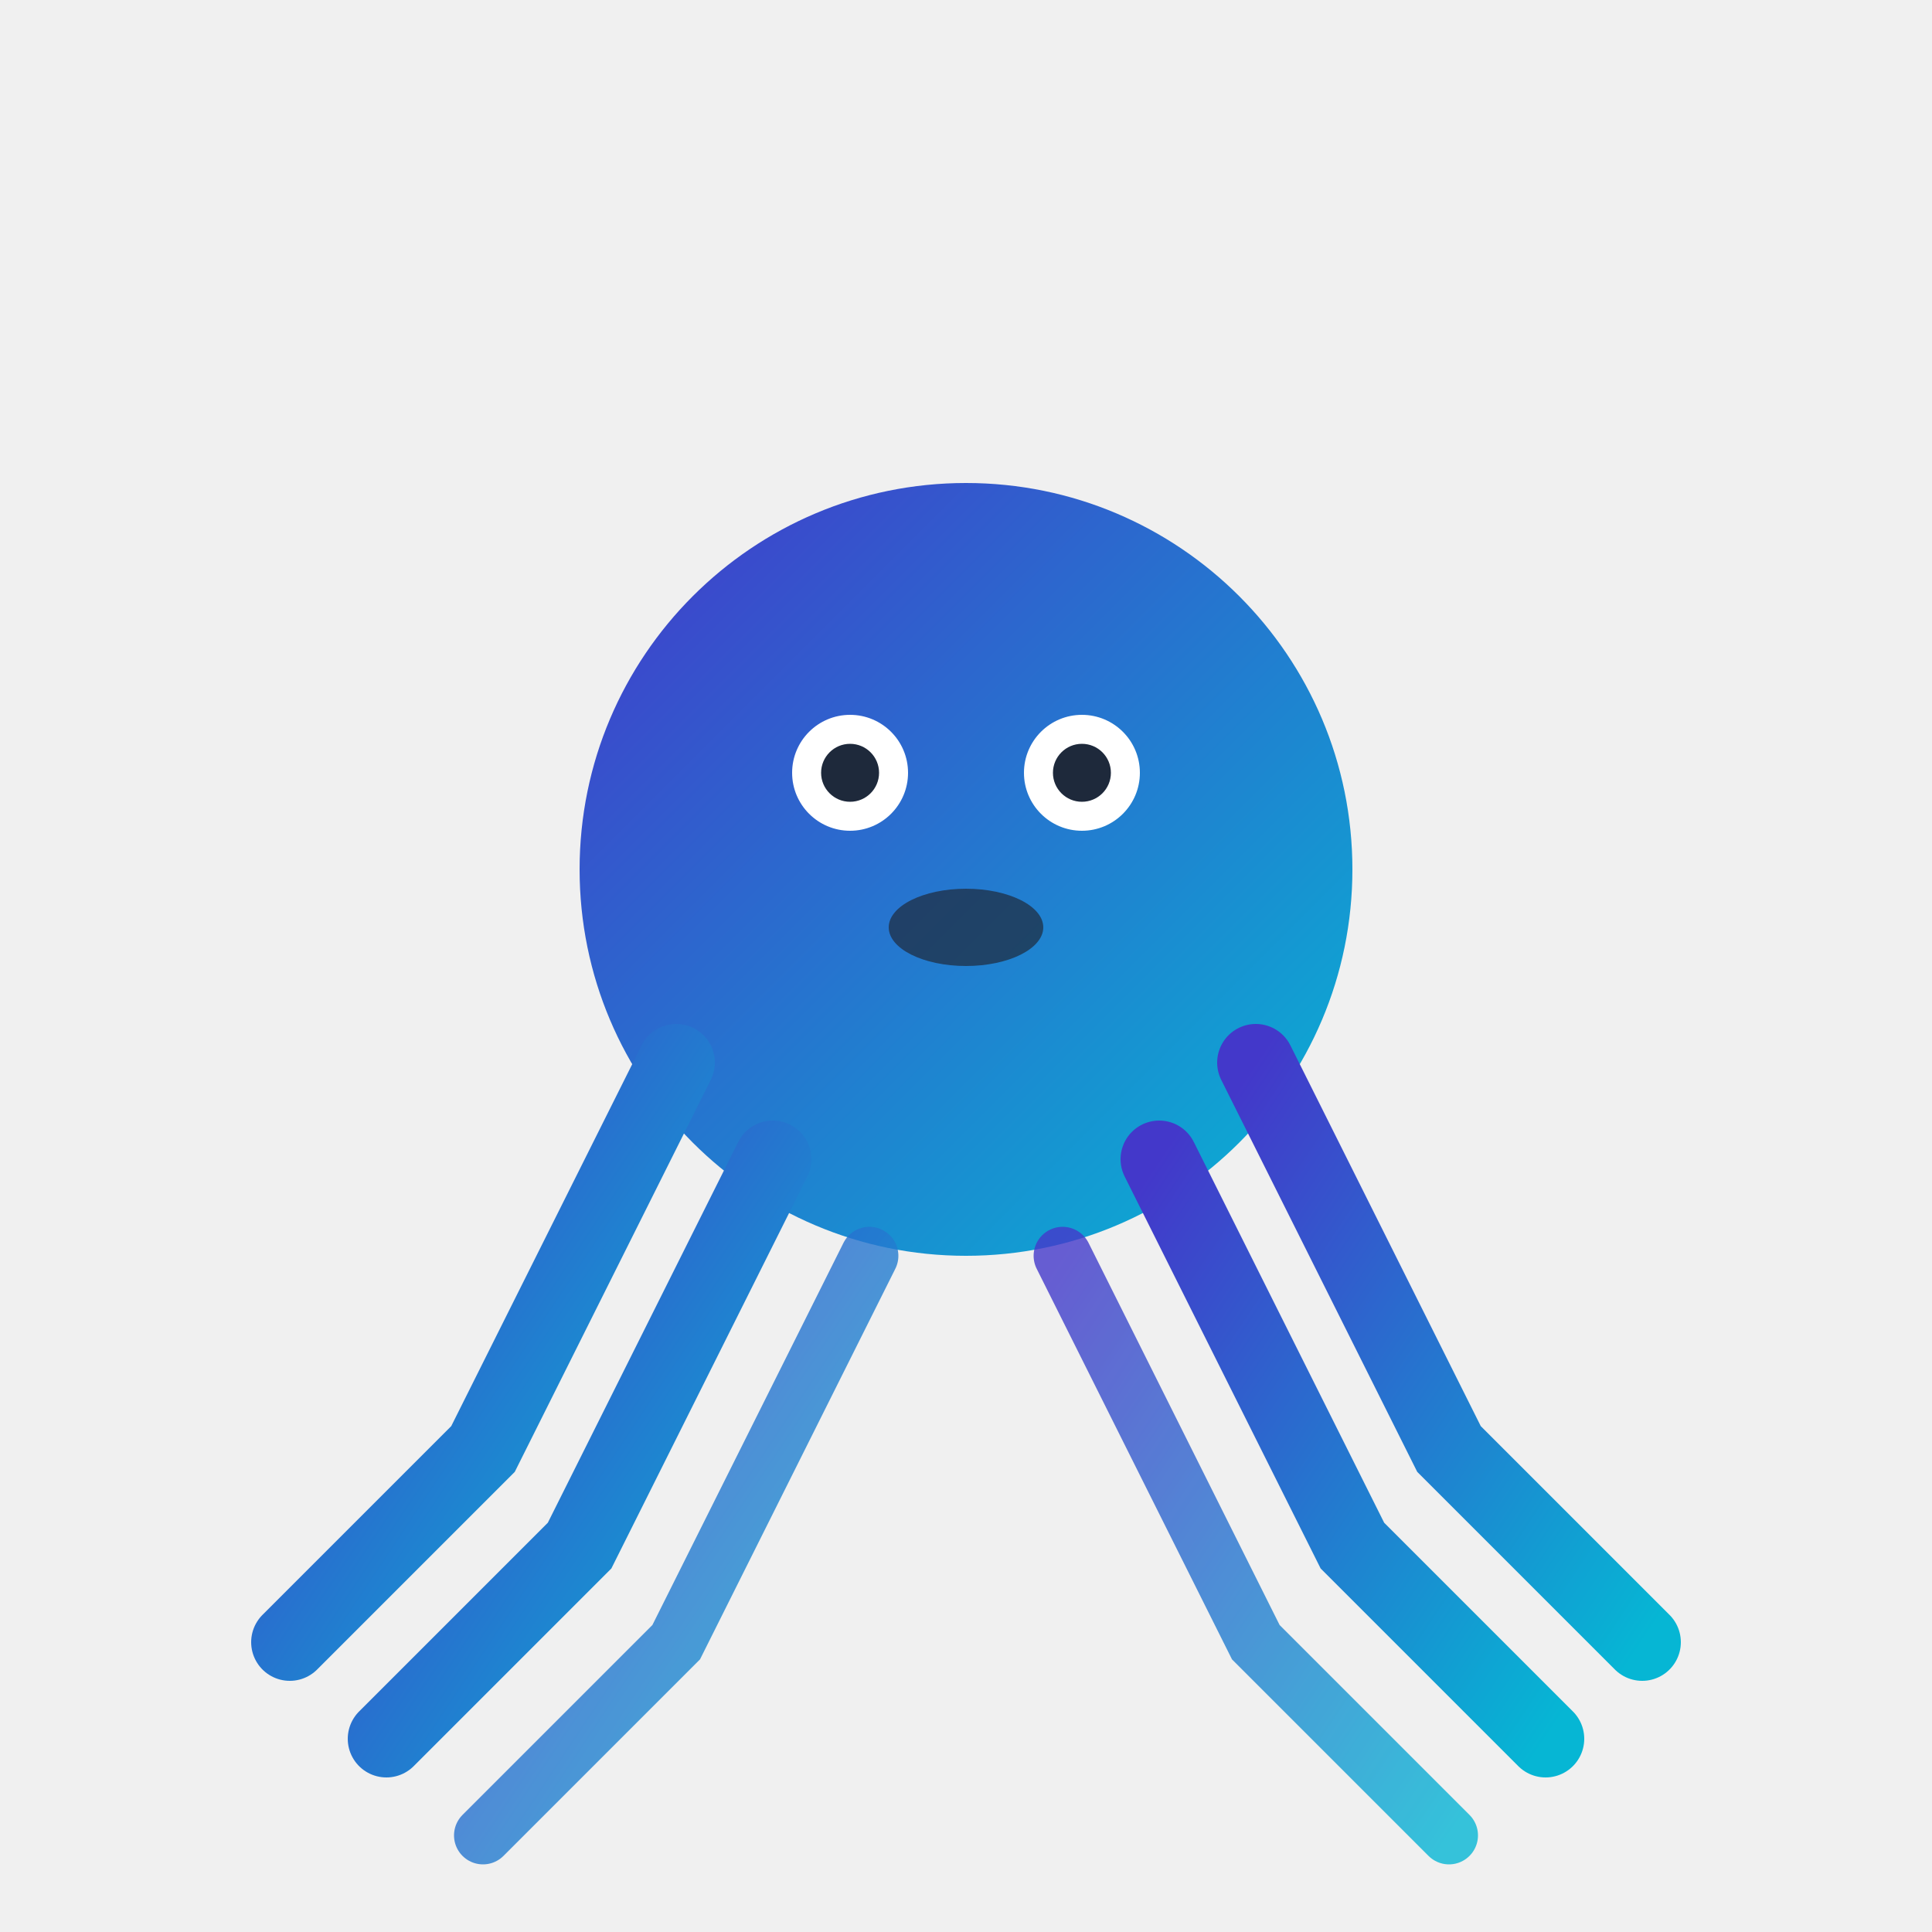
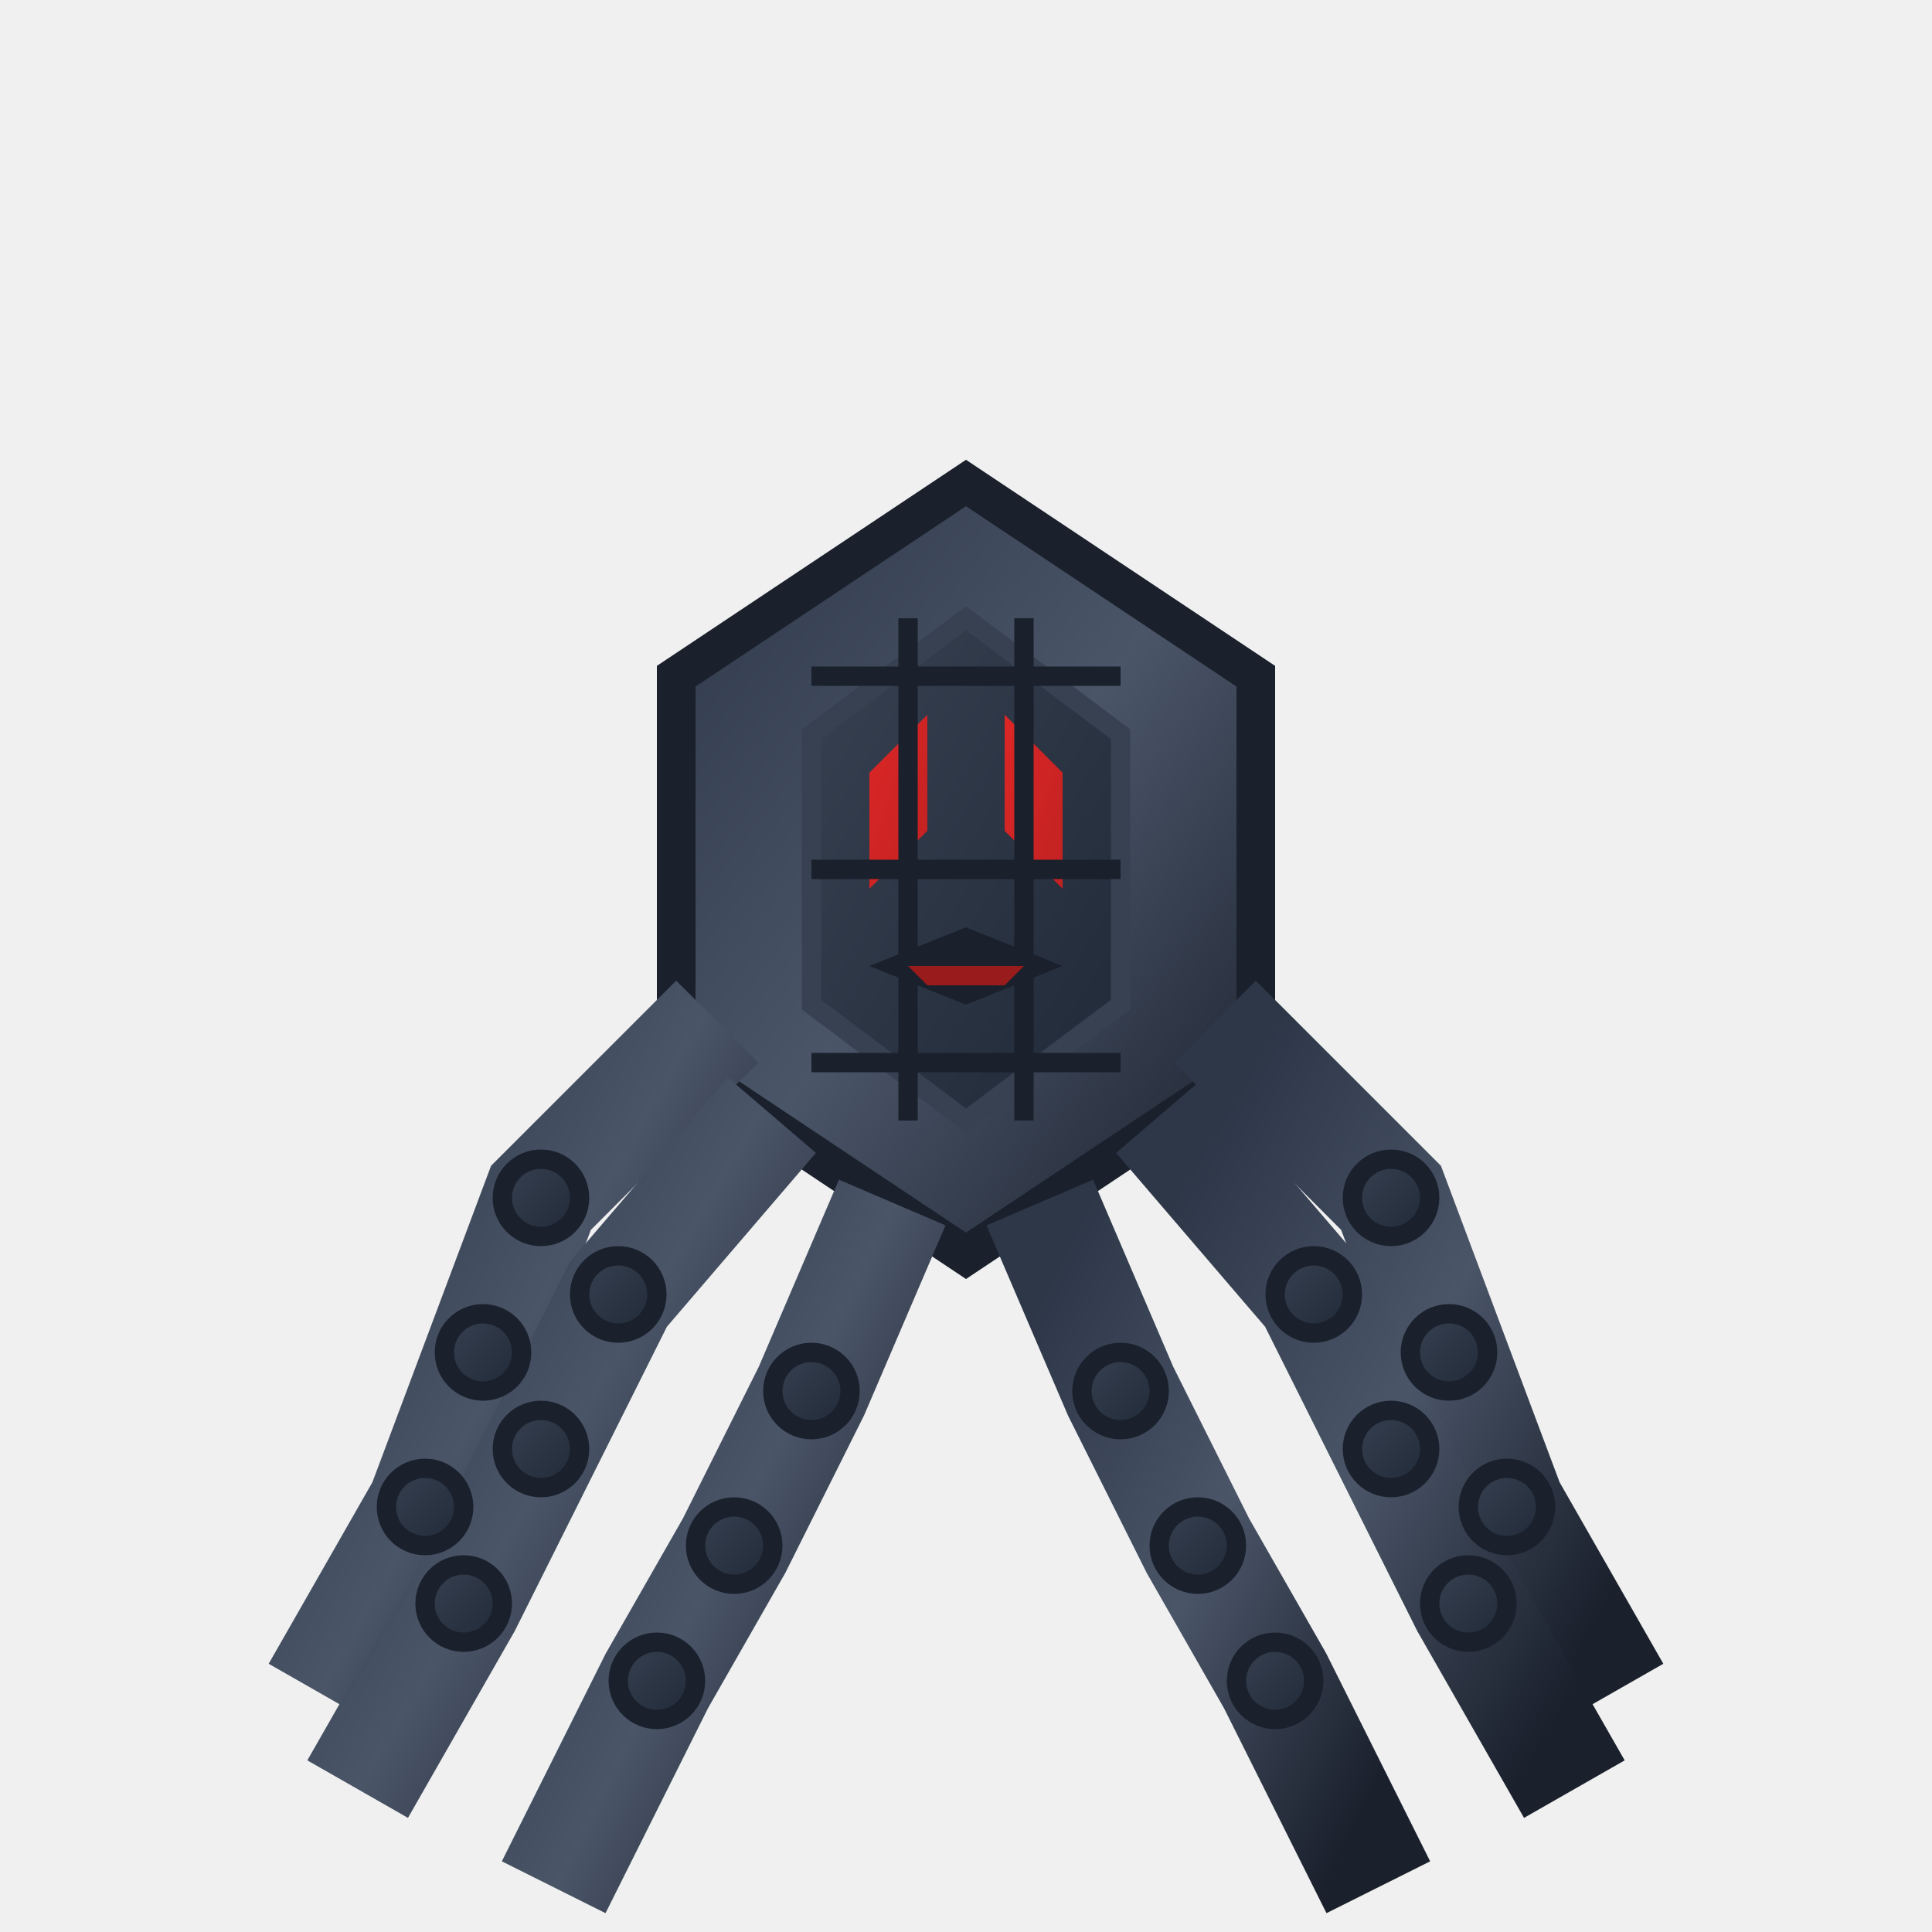
<svg xmlns="http://www.w3.org/2000/svg" viewBox="0 0 100 100">
  <defs>
-     <linearGradient id="krakenGradient" x1="0%" y1="0%" x2="100%" y2="100%">
-       <stop offset="0%" style="stop-color:#4338ca;stop-opacity:1" />
-       <stop offset="100%" style="stop-color:#06b6d4;stop-opacity:1" />
+     <linearGradient id="metalGradient" x1="0%" y1="0%" x2="100%" y2="100%">
+       <stop offset="0%" style="stop-color:#2d3748;stop-opacity:1" />
+       <stop offset="50%" style="stop-color:#4a5568;stop-opacity:1" />
+       <stop offset="100%" style="stop-color:#1a202c;stop-opacity:1" />
+     </linearGradient>
+     <linearGradient id="redAccent" x1="0%" y1="0%" x2="100%" y2="100%">
+       <stop offset="0%" style="stop-color:#dc2626;stop-opacity:1" />
+       <stop offset="100%" style="stop-color:#991b1b;stop-opacity:1" />
+     </linearGradient>
+     <linearGradient id="steelGradient" x1="0%" y1="0%" x2="100%" y2="100%">
+       <stop offset="0%" style="stop-color:#374151;stop-opacity:1" />
+       <stop offset="100%" style="stop-color:#1f2937;stop-opacity:1" />
    </linearGradient>
  </defs>
-   <circle cx="50" cy="45" r="20" fill="url(#krakenGradient)" />
-   <circle cx="44" cy="40" r="3" fill="white" />
-   <circle cx="56" cy="40" r="3" fill="white" />
-   <circle cx="44" cy="40" r="1.5" fill="#1e293b" />
-   <circle cx="56" cy="40" r="1.5" fill="#1e293b" />
-   <path d="M35 55 Q30 65 25 75 Q20 80 15 85" stroke="url(#krakenGradient)" stroke-width="4" fill="none" stroke-linecap="round" />
-   <path d="M40 60 Q35 70 30 80 Q25 85 20 90" stroke="url(#krakenGradient)" stroke-width="4" fill="none" stroke-linecap="round" />
-   <path d="M60 60 Q65 70 70 80 Q75 85 80 90" stroke="url(#krakenGradient)" stroke-width="4" fill="none" stroke-linecap="round" />
-   <path d="M65 55 Q70 65 75 75 Q80 80 85 85" stroke="url(#krakenGradient)" stroke-width="4" fill="none" stroke-linecap="round" />
-   <path d="M45 65 Q40 75 35 85 Q30 90 25 95" stroke="url(#krakenGradient)" stroke-width="3" fill="none" stroke-linecap="round" opacity="0.8" />
-   <path d="M55 65 Q60 75 65 85 Q70 90 75 95" stroke="url(#krakenGradient)" stroke-width="3" fill="none" stroke-linecap="round" opacity="0.8" />
-   <ellipse cx="50" cy="48" rx="4" ry="2" fill="#1e293b" opacity="0.7" />
+   <polygon points="50,25 65,35 65,55 50,65 35,55 35,35" fill="url(#metalGradient)" stroke="#1a202c" stroke-width="2" />
+   <polygon points="50,32 58,38 58,52 50,58 42,52 42,38" fill="url(#steelGradient)" stroke="#374151" stroke-width="1" />
+   <polygon points="45,40 48,37 48,43 45,46" fill="url(#redAccent)" />
+   <polygon points="55,40 52,37 52,43 55,46" fill="url(#redAccent)" />
+   <polygon points="45,40 48,37 48,43 45,46" fill="#dc2626" opacity="0.6" />
+   <polygon points="55,40 52,37 52,43 55,46" fill="#dc2626" opacity="0.6" />
+   <g stroke="url(#metalGradient)" stroke-width="6" fill="none" stroke-linecap="square">
+     <path d="M35 55 L28 62 L25 70 L22 78 L18 85" />
+     <path d="M38 60 L32 67 L28 75 L24 83 L20 90" />
+   </g>
+   <g stroke="url(#metalGradient)" stroke-width="6" fill="none" stroke-linecap="square">
+     <path d="M65 55 L72 62 L75 70 L78 78 L82 85" />
+     <path d="M62 60 L68 67 L72 75 L76 83 L80 90" />
+   </g>
+   <g stroke="url(#metalGradient)" stroke-width="6" fill="none" stroke-linecap="square">
+     <path d="M45 65 L42 72 L38 80 L34 87 L30 95" />
+     <path d="M55 65 L58 72 L62 80 L66 87 L70 95" />
+   </g>
+   <g fill="url(#steelGradient)" stroke="#1a202c" stroke-width="1">
+     <circle cx="28" cy="62" r="2" />
+     <circle cx="25" cy="70" r="2" />
+     <circle cx="22" cy="78" r="2" />
+     <circle cx="32" cy="67" r="2" />
+     <circle cx="28" cy="75" r="2" />
+     <circle cx="24" cy="83" r="2" />
+     <circle cx="72" cy="62" r="2" />
+     <circle cx="75" cy="70" r="2" />
+     <circle cx="78" cy="78" r="2" />
+     <circle cx="68" cy="67" r="2" />
+     <circle cx="72" cy="75" r="2" />
+     <circle cx="76" cy="83" r="2" />
+     <circle cx="42" cy="72" r="2" />
+     <circle cx="38" cy="80" r="2" />
+     <circle cx="34" cy="87" r="2" />
+     <circle cx="58" cy="72" r="2" />
+     <circle cx="62" cy="80" r="2" />
+     <circle cx="66" cy="87" r="2" />
+   </g>
+   <g stroke="#1a202c" stroke-width="1" fill="none">
+     <line x1="42" y1="35" x2="58" y2="35" />
+     <line x1="42" y1="45" x2="58" y2="45" />
+     <line x1="42" y1="55" x2="58" y2="55" />
+     <line x1="47" y1="32" x2="47" y2="58" />
+     <line x1="53" y1="32" x2="53" y2="58" />
+   </g>
+   <polygon points="50,48 45,50 50,52 55,50" fill="#1a202c" />
+   <polygon points="47,50 53,50 52,51 48,51" fill="#991b1b" />
</svg>
